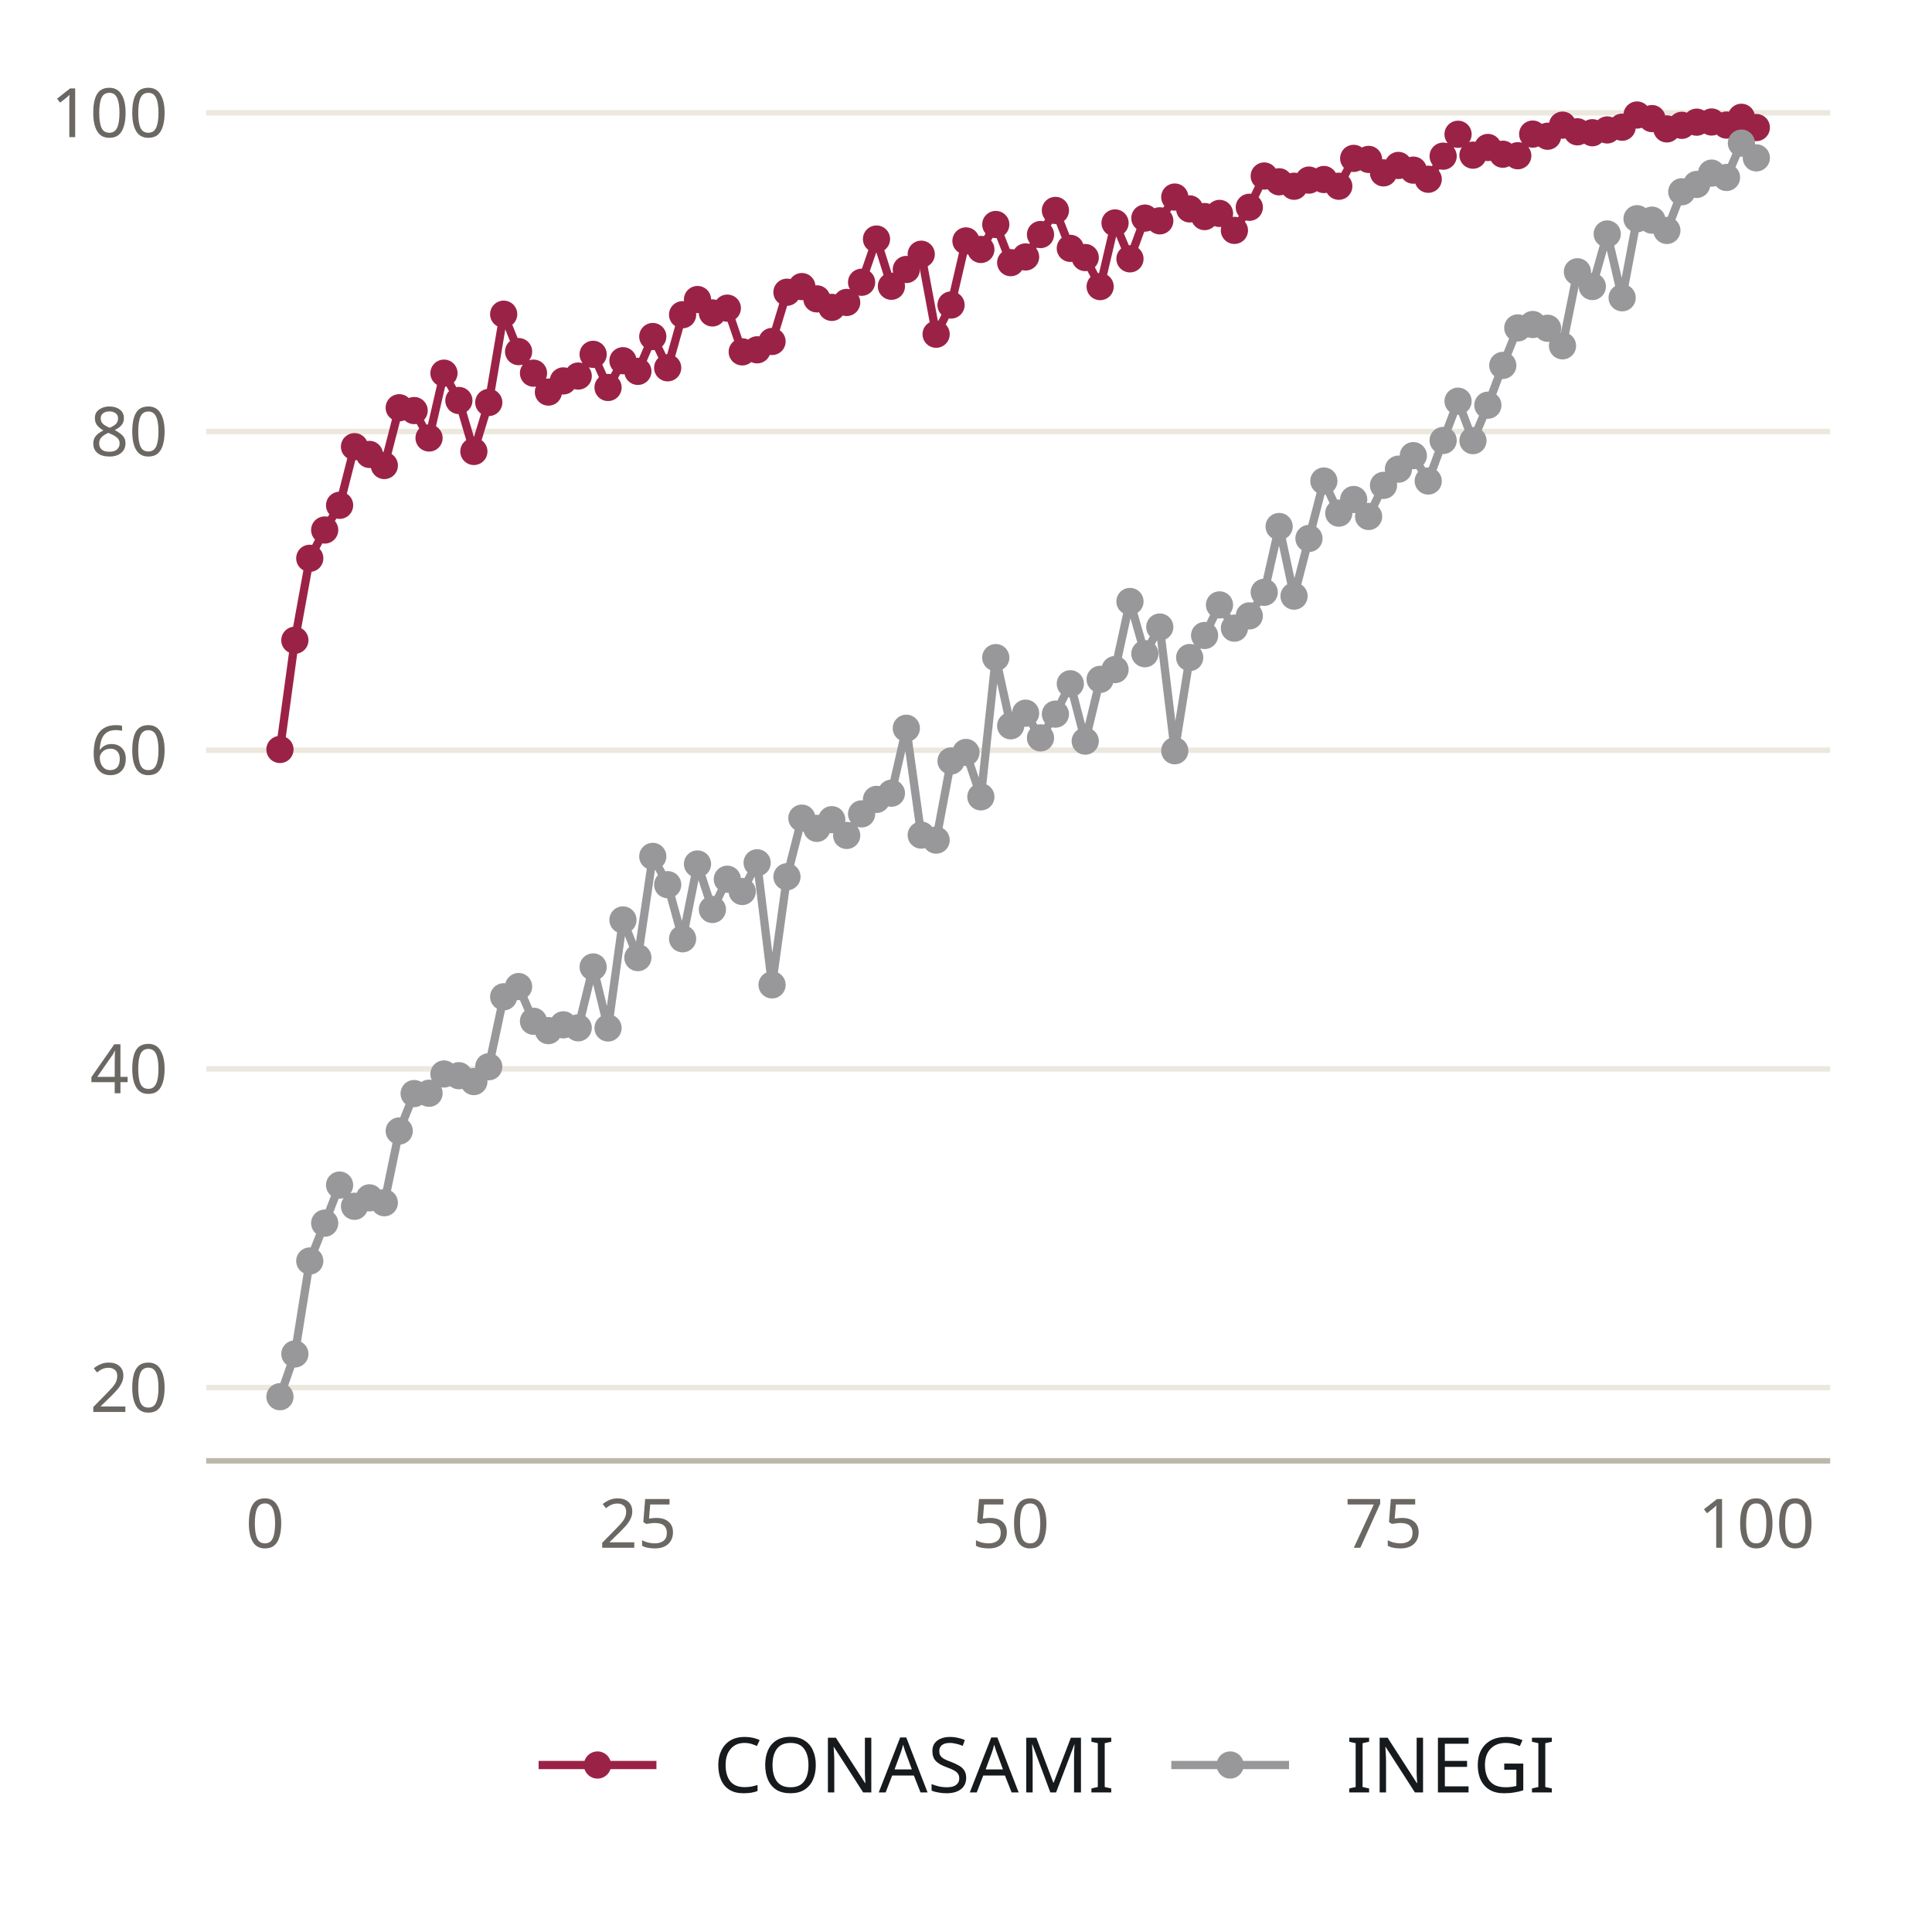
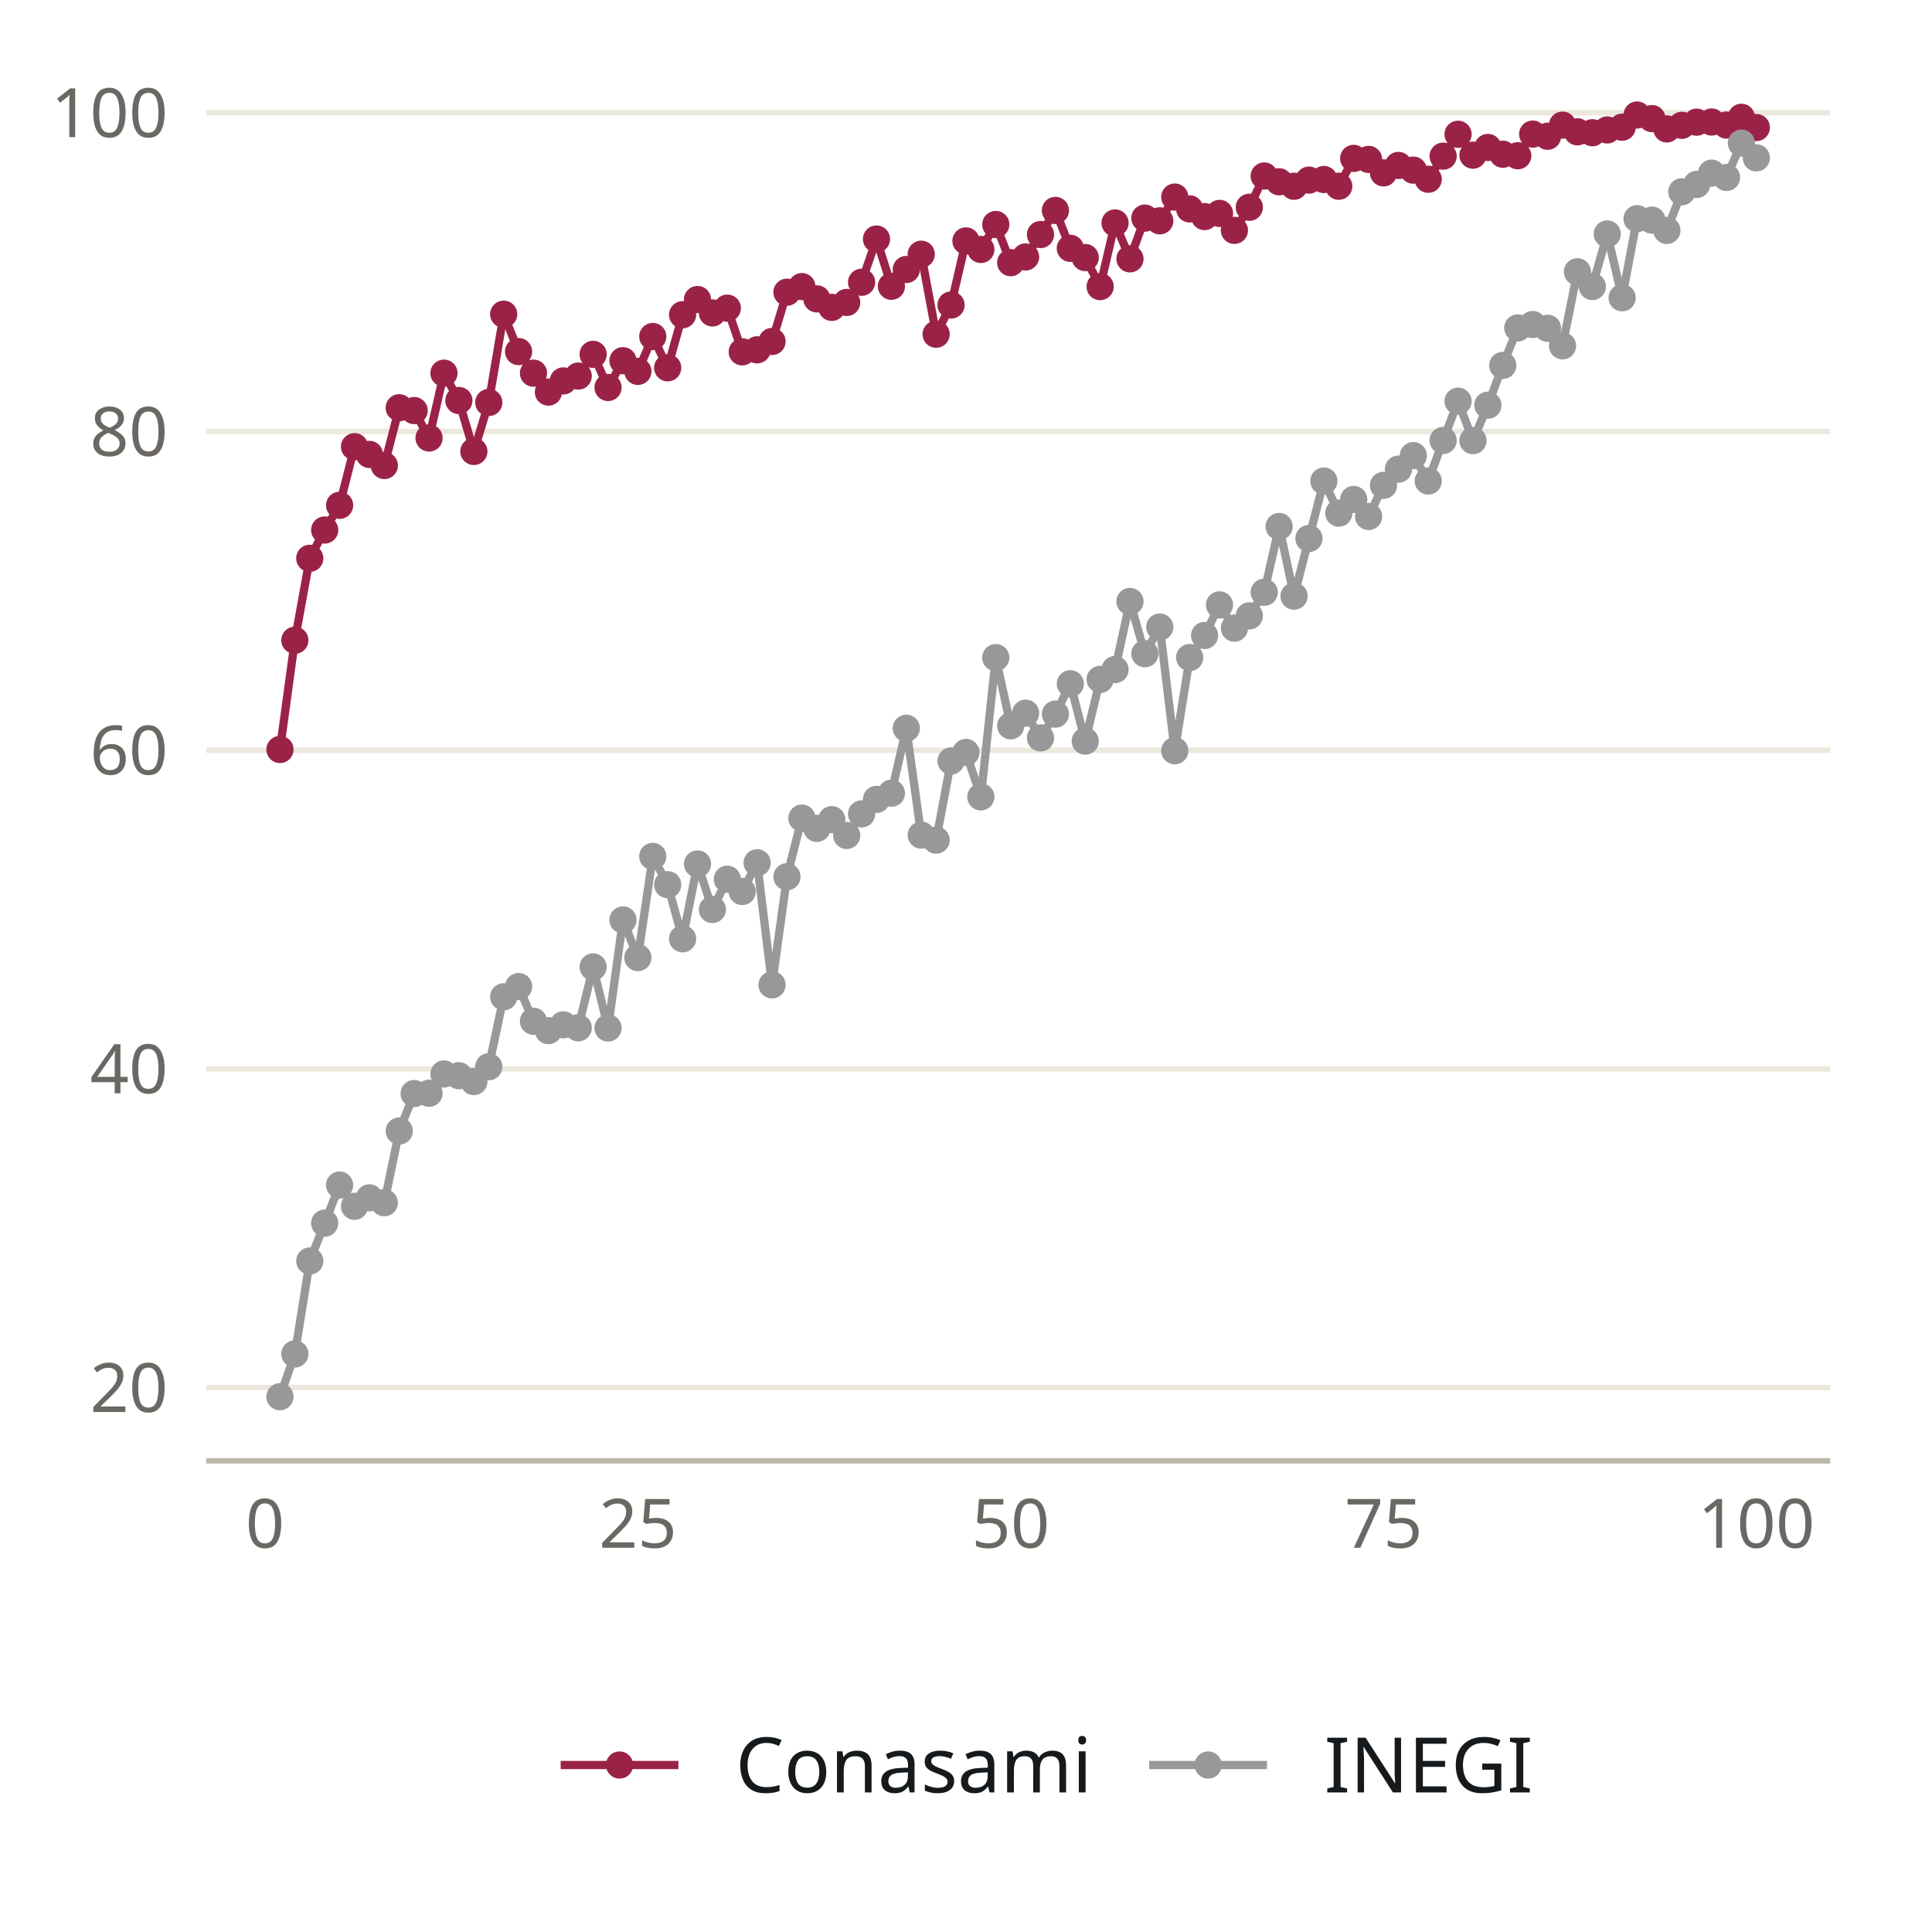
<svg xmlns="http://www.w3.org/2000/svg" width="226.77pt" height="226.77pt" viewBox="0 0 226.77 226.77">
  <g class="svglite">
    <defs>
      <style type="text/css">
    .svglite line, .svglite polyline, .svglite polygon, .svglite path, .svglite rect, .svglite circle {
      fill: none;
      stroke: #000000;
      stroke-linecap: round;
      stroke-linejoin: round;
      stroke-miterlimit: 10.00;
    }
    .svglite text {
      white-space: pre;
    }
    .svglite g.glyphgroup path {
      fill: inherit;
      stroke: none;
    }
  </style>
    </defs>
    <rect width="100%" height="100%" style="stroke: none; fill: none;" />
    <defs>
      <clipPath id="cpMC4wMHwyMjYuNzd8MC4wMHwyMjYuNzc=">
        <rect x="0.00" y="0.00" width="226.77" height="226.77" />
      </clipPath>
    </defs>
    <g clip-path="url(#cpMC4wMHwyMjYuNzd8MC4wMHwyMjYuNzc=)">
</g>
    <defs>
      <clipPath id="cpMjQuMjB8MjE0LjgyfDUuOTh8MTcxLjQ3">
        <rect x="24.20" y="5.98" width="190.62" height="165.49" />
      </clipPath>
    </defs>
    <g clip-path="url(#cpMjQuMjB8MjE0LjgyfDUuOTh8MTcxLjQ3)">
      <polyline points="24.20,162.87 214.82,162.87 " style="stroke-width: 0.64; stroke: #ECE8DE; stroke-linecap: butt;" />
      <polyline points="24.20,125.46 214.82,125.46 " style="stroke-width: 0.64; stroke: #ECE8DE; stroke-linecap: butt;" />
      <polyline points="24.20,88.06 214.82,88.06 " style="stroke-width: 0.64; stroke: #ECE8DE; stroke-linecap: butt;" />
      <polyline points="24.20,50.65 214.82,50.65 " style="stroke-width: 0.64; stroke: #ECE8DE; stroke-linecap: butt;" />
      <polyline points="24.20,13.24 214.82,13.24 " style="stroke-width: 0.64; stroke: #ECE8DE; stroke-linecap: butt;" />
      <polyline points="32.86,87.97 34.61,75.15 36.36,65.53 38.11,62.21 39.86,59.31 41.61,52.43 43.36,53.34 45.11,54.64 46.86,47.86 48.61,48.19 50.36,51.41 52.11,43.80 53.86,47.01 55.62,52.99 57.37,47.24 59.12,36.88 60.87,41.27 62.62,43.80 64.37,46.02 66.12,44.71 67.87,44.14 69.62,41.59 71.37,45.48 73.12,42.34 74.87,43.59 76.62,39.50 78.37,43.17 80.12,36.94 81.87,35.16 83.62,36.73 85.37,36.17 87.12,41.30 88.87,41.06 90.62,40.08 92.37,34.30 94.12,33.64 95.88,35.08 97.63,36.08 99.38,35.50 101.13,33.13 102.88,28.06 104.63,33.60 106.38,31.63 108.13,29.84 109.88,39.23 111.63,35.80 113.38,28.28 115.13,29.28 116.88,26.35 118.63,30.83 120.38,30.16 122.13,27.53 123.88,24.70 125.63,29.15 127.38,30.23 129.13,33.64 130.88,26.17 132.63,30.38 134.38,25.60 136.13,25.92 137.89,23.13 139.64,24.52 141.39,25.42 143.14,25.05 144.89,27.04 146.64,24.33 148.39,20.66 150.14,21.34 151.89,21.86 153.64,21.14 155.39,21.07 157.14,21.86 158.89,18.59 160.64,18.71 162.39,20.29 164.14,19.42 165.89,19.97 167.64,21.04 169.39,18.33 171.14,15.76 172.89,18.21 174.64,17.31 176.39,18.10 178.15,18.28 179.90,15.74 181.65,15.99 183.40,14.69 185.15,15.47 186.90,15.58 188.65,15.25 190.40,14.93 192.15,13.50 193.90,13.92 195.65,15.13 197.40,14.71 199.15,14.34 200.90,14.32 202.65,14.68 204.40,13.77 206.15,14.97 " style="stroke-width: 0.97; stroke: #9B2247; stroke-linecap: butt;" />
      <polyline points="32.86,163.94 34.61,158.92 36.36,148.01 38.11,143.57 39.86,139.10 41.61,141.59 43.36,140.60 45.11,141.17 46.86,132.75 48.61,128.36 50.36,128.32 52.11,126.06 53.86,126.26 55.62,126.95 57.37,125.21 59.12,117.00 60.87,115.80 62.62,119.87 64.37,120.97 66.12,120.29 67.87,120.64 69.62,113.50 71.37,120.66 73.12,107.98 74.87,112.40 76.62,100.52 78.37,103.84 80.12,110.19 81.87,101.41 83.62,106.75 85.37,103.20 87.12,104.64 88.87,101.27 90.62,115.60 92.37,102.91 94.12,96.03 95.88,97.23 97.63,96.21 99.38,98.06 101.13,95.53 102.88,93.83 104.63,93.10 106.38,85.48 108.13,98.02 109.88,98.61 111.63,89.32 113.38,88.32 115.13,93.53 116.88,77.19 118.63,85.19 120.38,83.71 122.13,86.61 123.88,83.82 125.63,80.26 127.38,86.99 129.13,79.74 130.88,78.59 132.63,70.60 134.38,76.73 136.13,73.60 137.89,88.12 139.64,77.18 141.39,74.59 143.14,71.00 144.89,73.73 146.64,72.29 148.39,69.52 150.14,61.80 151.89,69.97 153.64,63.20 155.39,56.46 157.14,60.23 158.89,58.63 160.64,60.62 162.39,56.97 164.14,55.07 165.89,53.48 167.64,56.46 169.39,51.70 171.14,47.09 172.89,51.72 174.64,47.56 176.39,42.89 178.15,38.49 179.90,38.09 181.65,38.53 183.40,40.59 185.15,31.90 186.90,33.63 188.65,27.46 190.40,34.95 192.15,25.67 193.90,25.84 195.65,27.05 197.40,22.51 199.15,21.65 200.90,20.32 202.65,20.83 204.40,16.80 206.15,18.53 " style="stroke-width: 0.97; stroke: #98989A; stroke-linecap: butt;" />
      <circle cx="32.86" cy="87.97" r="1.28" style="stroke-width: 0.64; stroke: #9B2247; fill: #9B2247;" />
      <circle cx="34.61" cy="75.15" r="1.28" style="stroke-width: 0.64; stroke: #9B2247; fill: #9B2247;" />
      <circle cx="36.36" cy="65.53" r="1.28" style="stroke-width: 0.64; stroke: #9B2247; fill: #9B2247;" />
      <circle cx="38.11" cy="62.21" r="1.28" style="stroke-width: 0.64; stroke: #9B2247; fill: #9B2247;" />
      <circle cx="39.86" cy="59.31" r="1.28" style="stroke-width: 0.64; stroke: #9B2247; fill: #9B2247;" />
      <circle cx="41.61" cy="52.43" r="1.28" style="stroke-width: 0.64; stroke: #9B2247; fill: #9B2247;" />
      <circle cx="43.36" cy="53.34" r="1.28" style="stroke-width: 0.64; stroke: #9B2247; fill: #9B2247;" />
      <circle cx="45.11" cy="54.64" r="1.28" style="stroke-width: 0.64; stroke: #9B2247; fill: #9B2247;" />
      <circle cx="46.86" cy="47.86" r="1.28" style="stroke-width: 0.64; stroke: #9B2247; fill: #9B2247;" />
      <circle cx="48.61" cy="48.19" r="1.28" style="stroke-width: 0.64; stroke: #9B2247; fill: #9B2247;" />
      <circle cx="50.36" cy="51.41" r="1.28" style="stroke-width: 0.64; stroke: #9B2247; fill: #9B2247;" />
      <circle cx="52.11" cy="43.80" r="1.28" style="stroke-width: 0.64; stroke: #9B2247; fill: #9B2247;" />
      <circle cx="53.86" cy="47.01" r="1.28" style="stroke-width: 0.64; stroke: #9B2247; fill: #9B2247;" />
      <circle cx="55.62" cy="52.99" r="1.28" style="stroke-width: 0.64; stroke: #9B2247; fill: #9B2247;" />
      <circle cx="57.37" cy="47.24" r="1.28" style="stroke-width: 0.64; stroke: #9B2247; fill: #9B2247;" />
      <circle cx="59.12" cy="36.88" r="1.28" style="stroke-width: 0.64; stroke: #9B2247; fill: #9B2247;" />
      <circle cx="60.87" cy="41.27" r="1.28" style="stroke-width: 0.64; stroke: #9B2247; fill: #9B2247;" />
      <circle cx="62.62" cy="43.80" r="1.28" style="stroke-width: 0.64; stroke: #9B2247; fill: #9B2247;" />
      <circle cx="64.37" cy="46.02" r="1.28" style="stroke-width: 0.64; stroke: #9B2247; fill: #9B2247;" />
      <circle cx="66.12" cy="44.71" r="1.28" style="stroke-width: 0.64; stroke: #9B2247; fill: #9B2247;" />
      <circle cx="67.87" cy="44.14" r="1.28" style="stroke-width: 0.64; stroke: #9B2247; fill: #9B2247;" />
      <circle cx="69.62" cy="41.59" r="1.28" style="stroke-width: 0.64; stroke: #9B2247; fill: #9B2247;" />
      <circle cx="71.37" cy="45.48" r="1.28" style="stroke-width: 0.64; stroke: #9B2247; fill: #9B2247;" />
      <circle cx="73.12" cy="42.34" r="1.28" style="stroke-width: 0.64; stroke: #9B2247; fill: #9B2247;" />
      <circle cx="74.87" cy="43.59" r="1.28" style="stroke-width: 0.64; stroke: #9B2247; fill: #9B2247;" />
      <circle cx="76.62" cy="39.50" r="1.28" style="stroke-width: 0.64; stroke: #9B2247; fill: #9B2247;" />
      <circle cx="78.37" cy="43.17" r="1.28" style="stroke-width: 0.64; stroke: #9B2247; fill: #9B2247;" />
      <circle cx="80.12" cy="36.94" r="1.28" style="stroke-width: 0.64; stroke: #9B2247; fill: #9B2247;" />
      <circle cx="81.87" cy="35.16" r="1.28" style="stroke-width: 0.64; stroke: #9B2247; fill: #9B2247;" />
      <circle cx="83.62" cy="36.73" r="1.28" style="stroke-width: 0.64; stroke: #9B2247; fill: #9B2247;" />
      <circle cx="85.37" cy="36.17" r="1.28" style="stroke-width: 0.64; stroke: #9B2247; fill: #9B2247;" />
      <circle cx="87.12" cy="41.30" r="1.28" style="stroke-width: 0.64; stroke: #9B2247; fill: #9B2247;" />
      <circle cx="88.87" cy="41.06" r="1.28" style="stroke-width: 0.64; stroke: #9B2247; fill: #9B2247;" />
      <circle cx="90.62" cy="40.08" r="1.28" style="stroke-width: 0.64; stroke: #9B2247; fill: #9B2247;" />
      <circle cx="92.37" cy="34.30" r="1.28" style="stroke-width: 0.64; stroke: #9B2247; fill: #9B2247;" />
      <circle cx="94.12" cy="33.64" r="1.28" style="stroke-width: 0.64; stroke: #9B2247; fill: #9B2247;" />
      <circle cx="95.88" cy="35.08" r="1.28" style="stroke-width: 0.64; stroke: #9B2247; fill: #9B2247;" />
      <circle cx="97.63" cy="36.08" r="1.28" style="stroke-width: 0.64; stroke: #9B2247; fill: #9B2247;" />
      <circle cx="99.38" cy="35.50" r="1.28" style="stroke-width: 0.64; stroke: #9B2247; fill: #9B2247;" />
      <circle cx="101.13" cy="33.13" r="1.28" style="stroke-width: 0.64; stroke: #9B2247; fill: #9B2247;" />
      <circle cx="102.88" cy="28.06" r="1.28" style="stroke-width: 0.64; stroke: #9B2247; fill: #9B2247;" />
      <circle cx="104.63" cy="33.60" r="1.28" style="stroke-width: 0.64; stroke: #9B2247; fill: #9B2247;" />
      <circle cx="106.38" cy="31.63" r="1.28" style="stroke-width: 0.64; stroke: #9B2247; fill: #9B2247;" />
      <circle cx="108.13" cy="29.84" r="1.28" style="stroke-width: 0.64; stroke: #9B2247; fill: #9B2247;" />
      <circle cx="109.88" cy="39.23" r="1.28" style="stroke-width: 0.64; stroke: #9B2247; fill: #9B2247;" />
      <circle cx="111.63" cy="35.80" r="1.28" style="stroke-width: 0.64; stroke: #9B2247; fill: #9B2247;" />
      <circle cx="113.38" cy="28.28" r="1.28" style="stroke-width: 0.64; stroke: #9B2247; fill: #9B2247;" />
      <circle cx="115.13" cy="29.28" r="1.28" style="stroke-width: 0.64; stroke: #9B2247; fill: #9B2247;" />
      <circle cx="116.88" cy="26.35" r="1.28" style="stroke-width: 0.64; stroke: #9B2247; fill: #9B2247;" />
      <circle cx="118.63" cy="30.83" r="1.28" style="stroke-width: 0.64; stroke: #9B2247; fill: #9B2247;" />
      <circle cx="120.38" cy="30.16" r="1.28" style="stroke-width: 0.64; stroke: #9B2247; fill: #9B2247;" />
      <circle cx="122.13" cy="27.53" r="1.28" style="stroke-width: 0.64; stroke: #9B2247; fill: #9B2247;" />
      <circle cx="123.88" cy="24.70" r="1.28" style="stroke-width: 0.64; stroke: #9B2247; fill: #9B2247;" />
      <circle cx="125.63" cy="29.15" r="1.28" style="stroke-width: 0.64; stroke: #9B2247; fill: #9B2247;" />
      <circle cx="127.38" cy="30.23" r="1.28" style="stroke-width: 0.64; stroke: #9B2247; fill: #9B2247;" />
      <circle cx="129.13" cy="33.64" r="1.28" style="stroke-width: 0.64; stroke: #9B2247; fill: #9B2247;" />
      <circle cx="130.88" cy="26.17" r="1.28" style="stroke-width: 0.64; stroke: #9B2247; fill: #9B2247;" />
      <circle cx="132.63" cy="30.38" r="1.28" style="stroke-width: 0.64; stroke: #9B2247; fill: #9B2247;" />
      <circle cx="134.38" cy="25.60" r="1.28" style="stroke-width: 0.64; stroke: #9B2247; fill: #9B2247;" />
      <circle cx="136.13" cy="25.92" r="1.28" style="stroke-width: 0.64; stroke: #9B2247; fill: #9B2247;" />
      <circle cx="137.89" cy="23.13" r="1.28" style="stroke-width: 0.64; stroke: #9B2247; fill: #9B2247;" />
      <circle cx="139.64" cy="24.52" r="1.28" style="stroke-width: 0.64; stroke: #9B2247; fill: #9B2247;" />
      <circle cx="141.39" cy="25.42" r="1.28" style="stroke-width: 0.64; stroke: #9B2247; fill: #9B2247;" />
      <circle cx="143.14" cy="25.05" r="1.28" style="stroke-width: 0.64; stroke: #9B2247; fill: #9B2247;" />
      <circle cx="144.89" cy="27.04" r="1.28" style="stroke-width: 0.64; stroke: #9B2247; fill: #9B2247;" />
      <circle cx="146.64" cy="24.33" r="1.28" style="stroke-width: 0.64; stroke: #9B2247; fill: #9B2247;" />
      <circle cx="148.39" cy="20.66" r="1.28" style="stroke-width: 0.64; stroke: #9B2247; fill: #9B2247;" />
      <circle cx="150.14" cy="21.34" r="1.28" style="stroke-width: 0.64; stroke: #9B2247; fill: #9B2247;" />
      <circle cx="151.89" cy="21.86" r="1.28" style="stroke-width: 0.64; stroke: #9B2247; fill: #9B2247;" />
      <circle cx="153.64" cy="21.14" r="1.28" style="stroke-width: 0.64; stroke: #9B2247; fill: #9B2247;" />
      <circle cx="155.39" cy="21.07" r="1.28" style="stroke-width: 0.64; stroke: #9B2247; fill: #9B2247;" />
      <circle cx="157.14" cy="21.86" r="1.28" style="stroke-width: 0.64; stroke: #9B2247; fill: #9B2247;" />
      <circle cx="158.89" cy="18.59" r="1.28" style="stroke-width: 0.64; stroke: #9B2247; fill: #9B2247;" />
      <circle cx="160.64" cy="18.71" r="1.28" style="stroke-width: 0.64; stroke: #9B2247; fill: #9B2247;" />
      <circle cx="162.39" cy="20.29" r="1.28" style="stroke-width: 0.64; stroke: #9B2247; fill: #9B2247;" />
      <circle cx="164.14" cy="19.42" r="1.28" style="stroke-width: 0.64; stroke: #9B2247; fill: #9B2247;" />
      <circle cx="165.89" cy="19.97" r="1.28" style="stroke-width: 0.64; stroke: #9B2247; fill: #9B2247;" />
      <circle cx="167.64" cy="21.04" r="1.28" style="stroke-width: 0.64; stroke: #9B2247; fill: #9B2247;" />
      <circle cx="169.39" cy="18.33" r="1.28" style="stroke-width: 0.64; stroke: #9B2247; fill: #9B2247;" />
      <circle cx="171.14" cy="15.76" r="1.28" style="stroke-width: 0.64; stroke: #9B2247; fill: #9B2247;" />
      <circle cx="172.89" cy="18.21" r="1.28" style="stroke-width: 0.64; stroke: #9B2247; fill: #9B2247;" />
      <circle cx="174.64" cy="17.31" r="1.28" style="stroke-width: 0.64; stroke: #9B2247; fill: #9B2247;" />
      <circle cx="176.39" cy="18.10" r="1.28" style="stroke-width: 0.64; stroke: #9B2247; fill: #9B2247;" />
      <circle cx="178.15" cy="18.28" r="1.28" style="stroke-width: 0.64; stroke: #9B2247; fill: #9B2247;" />
      <circle cx="179.90" cy="15.74" r="1.28" style="stroke-width: 0.64; stroke: #9B2247; fill: #9B2247;" />
      <circle cx="181.65" cy="15.99" r="1.28" style="stroke-width: 0.64; stroke: #9B2247; fill: #9B2247;" />
      <circle cx="183.40" cy="14.69" r="1.28" style="stroke-width: 0.64; stroke: #9B2247; fill: #9B2247;" />
      <circle cx="185.15" cy="15.47" r="1.28" style="stroke-width: 0.64; stroke: #9B2247; fill: #9B2247;" />
      <circle cx="186.90" cy="15.58" r="1.28" style="stroke-width: 0.64; stroke: #9B2247; fill: #9B2247;" />
      <circle cx="188.65" cy="15.25" r="1.28" style="stroke-width: 0.64; stroke: #9B2247; fill: #9B2247;" />
      <circle cx="190.40" cy="14.93" r="1.28" style="stroke-width: 0.64; stroke: #9B2247; fill: #9B2247;" />
      <circle cx="192.15" cy="13.50" r="1.28" style="stroke-width: 0.64; stroke: #9B2247; fill: #9B2247;" />
      <circle cx="193.90" cy="13.92" r="1.28" style="stroke-width: 0.64; stroke: #9B2247; fill: #9B2247;" />
      <circle cx="195.65" cy="15.13" r="1.28" style="stroke-width: 0.64; stroke: #9B2247; fill: #9B2247;" />
      <circle cx="197.40" cy="14.71" r="1.28" style="stroke-width: 0.64; stroke: #9B2247; fill: #9B2247;" />
      <circle cx="199.15" cy="14.34" r="1.28" style="stroke-width: 0.64; stroke: #9B2247; fill: #9B2247;" />
      <circle cx="200.90" cy="14.32" r="1.28" style="stroke-width: 0.64; stroke: #9B2247; fill: #9B2247;" />
      <circle cx="202.65" cy="14.68" r="1.28" style="stroke-width: 0.64; stroke: #9B2247; fill: #9B2247;" />
      <circle cx="204.40" cy="13.77" r="1.28" style="stroke-width: 0.64; stroke: #9B2247; fill: #9B2247;" />
      <circle cx="206.15" cy="14.97" r="1.28" style="stroke-width: 0.64; stroke: #9B2247; fill: #9B2247;" />
      <circle cx="32.86" cy="163.94" r="1.28" style="stroke-width: 0.64; stroke: #98989A; fill: #98989A;" />
      <circle cx="34.61" cy="158.92" r="1.28" style="stroke-width: 0.64; stroke: #98989A; fill: #98989A;" />
      <circle cx="36.36" cy="148.01" r="1.28" style="stroke-width: 0.64; stroke: #98989A; fill: #98989A;" />
      <circle cx="38.11" cy="143.57" r="1.28" style="stroke-width: 0.64; stroke: #98989A; fill: #98989A;" />
      <circle cx="39.86" cy="139.10" r="1.28" style="stroke-width: 0.64; stroke: #98989A; fill: #98989A;" />
      <circle cx="41.61" cy="141.59" r="1.28" style="stroke-width: 0.64; stroke: #98989A; fill: #98989A;" />
      <circle cx="43.36" cy="140.60" r="1.28" style="stroke-width: 0.64; stroke: #98989A; fill: #98989A;" />
      <circle cx="45.11" cy="141.17" r="1.28" style="stroke-width: 0.64; stroke: #98989A; fill: #98989A;" />
      <circle cx="46.86" cy="132.75" r="1.28" style="stroke-width: 0.64; stroke: #98989A; fill: #98989A;" />
      <circle cx="48.61" cy="128.36" r="1.28" style="stroke-width: 0.64; stroke: #98989A; fill: #98989A;" />
      <circle cx="50.36" cy="128.32" r="1.28" style="stroke-width: 0.64; stroke: #98989A; fill: #98989A;" />
      <circle cx="52.11" cy="126.06" r="1.28" style="stroke-width: 0.64; stroke: #98989A; fill: #98989A;" />
      <circle cx="53.86" cy="126.26" r="1.28" style="stroke-width: 0.64; stroke: #98989A; fill: #98989A;" />
      <circle cx="55.62" cy="126.95" r="1.28" style="stroke-width: 0.64; stroke: #98989A; fill: #98989A;" />
      <circle cx="57.37" cy="125.21" r="1.28" style="stroke-width: 0.64; stroke: #98989A; fill: #98989A;" />
      <circle cx="59.12" cy="117.00" r="1.28" style="stroke-width: 0.64; stroke: #98989A; fill: #98989A;" />
      <circle cx="60.87" cy="115.80" r="1.28" style="stroke-width: 0.64; stroke: #98989A; fill: #98989A;" />
      <circle cx="62.62" cy="119.87" r="1.28" style="stroke-width: 0.64; stroke: #98989A; fill: #98989A;" />
      <circle cx="64.37" cy="120.97" r="1.28" style="stroke-width: 0.64; stroke: #98989A; fill: #98989A;" />
      <circle cx="66.12" cy="120.29" r="1.28" style="stroke-width: 0.64; stroke: #98989A; fill: #98989A;" />
      <circle cx="67.87" cy="120.64" r="1.28" style="stroke-width: 0.64; stroke: #98989A; fill: #98989A;" />
      <circle cx="69.62" cy="113.50" r="1.28" style="stroke-width: 0.64; stroke: #98989A; fill: #98989A;" />
      <circle cx="71.37" cy="120.66" r="1.28" style="stroke-width: 0.64; stroke: #98989A; fill: #98989A;" />
      <circle cx="73.12" cy="107.98" r="1.28" style="stroke-width: 0.64; stroke: #98989A; fill: #98989A;" />
      <circle cx="74.87" cy="112.40" r="1.28" style="stroke-width: 0.64; stroke: #98989A; fill: #98989A;" />
      <circle cx="76.62" cy="100.52" r="1.28" style="stroke-width: 0.64; stroke: #98989A; fill: #98989A;" />
      <circle cx="78.37" cy="103.84" r="1.28" style="stroke-width: 0.64; stroke: #98989A; fill: #98989A;" />
      <circle cx="80.12" cy="110.19" r="1.28" style="stroke-width: 0.64; stroke: #98989A; fill: #98989A;" />
      <circle cx="81.87" cy="101.41" r="1.28" style="stroke-width: 0.64; stroke: #98989A; fill: #98989A;" />
      <circle cx="83.62" cy="106.75" r="1.28" style="stroke-width: 0.64; stroke: #98989A; fill: #98989A;" />
      <circle cx="85.37" cy="103.20" r="1.28" style="stroke-width: 0.64; stroke: #98989A; fill: #98989A;" />
      <circle cx="87.12" cy="104.64" r="1.28" style="stroke-width: 0.64; stroke: #98989A; fill: #98989A;" />
      <circle cx="88.87" cy="101.27" r="1.28" style="stroke-width: 0.64; stroke: #98989A; fill: #98989A;" />
      <circle cx="90.62" cy="115.60" r="1.28" style="stroke-width: 0.64; stroke: #98989A; fill: #98989A;" />
      <circle cx="92.37" cy="102.91" r="1.28" style="stroke-width: 0.64; stroke: #98989A; fill: #98989A;" />
      <circle cx="94.12" cy="96.03" r="1.28" style="stroke-width: 0.64; stroke: #98989A; fill: #98989A;" />
      <circle cx="95.88" cy="97.23" r="1.28" style="stroke-width: 0.64; stroke: #98989A; fill: #98989A;" />
      <circle cx="97.63" cy="96.21" r="1.28" style="stroke-width: 0.64; stroke: #98989A; fill: #98989A;" />
      <circle cx="99.38" cy="98.06" r="1.28" style="stroke-width: 0.64; stroke: #98989A; fill: #98989A;" />
      <circle cx="101.13" cy="95.53" r="1.28" style="stroke-width: 0.64; stroke: #98989A; fill: #98989A;" />
      <circle cx="102.88" cy="93.83" r="1.28" style="stroke-width: 0.64; stroke: #98989A; fill: #98989A;" />
      <circle cx="104.63" cy="93.10" r="1.28" style="stroke-width: 0.64; stroke: #98989A; fill: #98989A;" />
      <circle cx="106.38" cy="85.48" r="1.28" style="stroke-width: 0.64; stroke: #98989A; fill: #98989A;" />
      <circle cx="108.13" cy="98.02" r="1.28" style="stroke-width: 0.64; stroke: #98989A; fill: #98989A;" />
      <circle cx="109.88" cy="98.61" r="1.28" style="stroke-width: 0.64; stroke: #98989A; fill: #98989A;" />
      <circle cx="111.63" cy="89.32" r="1.28" style="stroke-width: 0.64; stroke: #98989A; fill: #98989A;" />
      <circle cx="113.38" cy="88.32" r="1.28" style="stroke-width: 0.64; stroke: #98989A; fill: #98989A;" />
      <circle cx="115.13" cy="93.53" r="1.28" style="stroke-width: 0.64; stroke: #98989A; fill: #98989A;" />
      <circle cx="116.88" cy="77.19" r="1.28" style="stroke-width: 0.64; stroke: #98989A; fill: #98989A;" />
      <circle cx="118.63" cy="85.19" r="1.28" style="stroke-width: 0.64; stroke: #98989A; fill: #98989A;" />
      <circle cx="120.38" cy="83.71" r="1.28" style="stroke-width: 0.64; stroke: #98989A; fill: #98989A;" />
      <circle cx="122.13" cy="86.61" r="1.28" style="stroke-width: 0.64; stroke: #98989A; fill: #98989A;" />
      <circle cx="123.88" cy="83.82" r="1.28" style="stroke-width: 0.64; stroke: #98989A; fill: #98989A;" />
      <circle cx="125.63" cy="80.26" r="1.28" style="stroke-width: 0.64; stroke: #98989A; fill: #98989A;" />
      <circle cx="127.38" cy="86.99" r="1.28" style="stroke-width: 0.64; stroke: #98989A; fill: #98989A;" />
      <circle cx="129.13" cy="79.74" r="1.28" style="stroke-width: 0.64; stroke: #98989A; fill: #98989A;" />
      <circle cx="130.88" cy="78.59" r="1.28" style="stroke-width: 0.64; stroke: #98989A; fill: #98989A;" />
      <circle cx="132.63" cy="70.60" r="1.28" style="stroke-width: 0.64; stroke: #98989A; fill: #98989A;" />
      <circle cx="134.38" cy="76.73" r="1.28" style="stroke-width: 0.64; stroke: #98989A; fill: #98989A;" />
      <circle cx="136.13" cy="73.60" r="1.28" style="stroke-width: 0.64; stroke: #98989A; fill: #98989A;" />
      <circle cx="137.89" cy="88.12" r="1.28" style="stroke-width: 0.64; stroke: #98989A; fill: #98989A;" />
      <circle cx="139.64" cy="77.18" r="1.28" style="stroke-width: 0.64; stroke: #98989A; fill: #98989A;" />
      <circle cx="141.39" cy="74.59" r="1.28" style="stroke-width: 0.64; stroke: #98989A; fill: #98989A;" />
      <circle cx="143.14" cy="71.00" r="1.28" style="stroke-width: 0.64; stroke: #98989A; fill: #98989A;" />
      <circle cx="144.89" cy="73.73" r="1.28" style="stroke-width: 0.64; stroke: #98989A; fill: #98989A;" />
      <circle cx="146.64" cy="72.29" r="1.28" style="stroke-width: 0.64; stroke: #98989A; fill: #98989A;" />
      <circle cx="148.39" cy="69.52" r="1.28" style="stroke-width: 0.64; stroke: #98989A; fill: #98989A;" />
      <circle cx="150.14" cy="61.80" r="1.28" style="stroke-width: 0.64; stroke: #98989A; fill: #98989A;" />
      <circle cx="151.89" cy="69.97" r="1.28" style="stroke-width: 0.64; stroke: #98989A; fill: #98989A;" />
      <circle cx="153.64" cy="63.20" r="1.28" style="stroke-width: 0.64; stroke: #98989A; fill: #98989A;" />
      <circle cx="155.39" cy="56.46" r="1.28" style="stroke-width: 0.64; stroke: #98989A; fill: #98989A;" />
      <circle cx="157.14" cy="60.23" r="1.28" style="stroke-width: 0.64; stroke: #98989A; fill: #98989A;" />
      <circle cx="158.89" cy="58.63" r="1.28" style="stroke-width: 0.64; stroke: #98989A; fill: #98989A;" />
      <circle cx="160.64" cy="60.62" r="1.28" style="stroke-width: 0.64; stroke: #98989A; fill: #98989A;" />
      <circle cx="162.39" cy="56.97" r="1.28" style="stroke-width: 0.64; stroke: #98989A; fill: #98989A;" />
      <circle cx="164.14" cy="55.07" r="1.28" style="stroke-width: 0.64; stroke: #98989A; fill: #98989A;" />
      <circle cx="165.89" cy="53.48" r="1.28" style="stroke-width: 0.64; stroke: #98989A; fill: #98989A;" />
      <circle cx="167.64" cy="56.46" r="1.28" style="stroke-width: 0.64; stroke: #98989A; fill: #98989A;" />
      <circle cx="169.39" cy="51.70" r="1.28" style="stroke-width: 0.64; stroke: #98989A; fill: #98989A;" />
      <circle cx="171.14" cy="47.09" r="1.28" style="stroke-width: 0.64; stroke: #98989A; fill: #98989A;" />
      <circle cx="172.89" cy="51.72" r="1.28" style="stroke-width: 0.64; stroke: #98989A; fill: #98989A;" />
      <circle cx="174.64" cy="47.56" r="1.28" style="stroke-width: 0.64; stroke: #98989A; fill: #98989A;" />
      <circle cx="176.39" cy="42.89" r="1.28" style="stroke-width: 0.64; stroke: #98989A; fill: #98989A;" />
      <circle cx="178.15" cy="38.49" r="1.28" style="stroke-width: 0.64; stroke: #98989A; fill: #98989A;" />
      <circle cx="179.90" cy="38.09" r="1.28" style="stroke-width: 0.64; stroke: #98989A; fill: #98989A;" />
      <circle cx="181.65" cy="38.53" r="1.28" style="stroke-width: 0.64; stroke: #98989A; fill: #98989A;" />
      <circle cx="183.40" cy="40.59" r="1.28" style="stroke-width: 0.64; stroke: #98989A; fill: #98989A;" />
      <circle cx="185.15" cy="31.90" r="1.28" style="stroke-width: 0.64; stroke: #98989A; fill: #98989A;" />
      <circle cx="186.90" cy="33.63" r="1.28" style="stroke-width: 0.64; stroke: #98989A; fill: #98989A;" />
      <circle cx="188.65" cy="27.46" r="1.28" style="stroke-width: 0.64; stroke: #98989A; fill: #98989A;" />
      <circle cx="190.40" cy="34.95" r="1.28" style="stroke-width: 0.64; stroke: #98989A; fill: #98989A;" />
      <circle cx="192.15" cy="25.67" r="1.28" style="stroke-width: 0.64; stroke: #98989A; fill: #98989A;" />
      <circle cx="193.90" cy="25.84" r="1.28" style="stroke-width: 0.64; stroke: #98989A; fill: #98989A;" />
      <circle cx="195.65" cy="27.05" r="1.28" style="stroke-width: 0.64; stroke: #98989A; fill: #98989A;" />
      <circle cx="197.40" cy="22.51" r="1.28" style="stroke-width: 0.64; stroke: #98989A; fill: #98989A;" />
      <circle cx="199.15" cy="21.65" r="1.28" style="stroke-width: 0.64; stroke: #98989A; fill: #98989A;" />
      <circle cx="200.90" cy="20.32" r="1.28" style="stroke-width: 0.64; stroke: #98989A; fill: #98989A;" />
      <circle cx="202.65" cy="20.83" r="1.28" style="stroke-width: 0.64; stroke: #98989A; fill: #98989A;" />
      <circle cx="204.40" cy="16.80" r="1.28" style="stroke-width: 0.64; stroke: #98989A; fill: #98989A;" />
      <circle cx="206.15" cy="18.53" r="1.28" style="stroke-width: 0.64; stroke: #98989A; fill: #98989A;" />
    </g>
    <g clip-path="url(#cpMC4wMHwyMjYuNzd8MC4wMHwyMjYuNzc=)">
      <text x="19.71" y="165.73" text-anchor="end" style="font-size: 8.00px;fill: #6B6863; font-family: &quot;Noto Sans&quot;; font-feature-settings: &quot;tnum&quot; 1;" textLength="9.16px" lengthAdjust="spacingAndGlyphs">20</text>
      <text x="19.71" y="128.32" text-anchor="end" style="font-size: 8.00px;fill: #6B6863; font-family: &quot;Noto Sans&quot;; font-feature-settings: &quot;tnum&quot; 1;" textLength="9.16px" lengthAdjust="spacingAndGlyphs">40</text>
      <text x="19.71" y="90.91" text-anchor="end" style="font-size: 8.00px;fill: #6B6863; font-family: &quot;Noto Sans&quot;; font-feature-settings: &quot;tnum&quot; 1;" textLength="9.16px" lengthAdjust="spacingAndGlyphs">60</text>
      <text x="19.71" y="53.51" text-anchor="end" style="font-size: 8.00px;fill: #6B6863; font-family: &quot;Noto Sans&quot;; font-feature-settings: &quot;tnum&quot; 1;" textLength="9.16px" lengthAdjust="spacingAndGlyphs">80</text>
      <text x="19.71" y="16.10" text-anchor="end" style="font-size: 8.00px;fill: #6B6863; font-family: &quot;Noto Sans&quot;; font-feature-settings: &quot;tnum&quot; 1;" textLength="13.73px" lengthAdjust="spacingAndGlyphs">100</text>
      <polyline points="24.20,171.47 214.82,171.47 " style="stroke-width: 0.64; stroke: #BCB7A9; stroke-linecap: butt;" />
      <text x="31.11" y="181.67" text-anchor="middle" style="font-size: 8.00px;fill: #6B6863; font-family: &quot;Noto Sans&quot;; font-feature-settings: &quot;tnum&quot; 1;" textLength="4.58px" lengthAdjust="spacingAndGlyphs">0</text>
      <text x="74.87" y="181.67" text-anchor="middle" style="font-size: 8.00px;fill: #6B6863; font-family: &quot;Noto Sans&quot;; font-feature-settings: &quot;tnum&quot; 1;" textLength="9.16px" lengthAdjust="spacingAndGlyphs">25</text>
      <text x="118.63" y="181.67" text-anchor="middle" style="font-size: 8.00px;fill: #6B6863; font-family: &quot;Noto Sans&quot;; font-feature-settings: &quot;tnum&quot; 1;" textLength="9.16px" lengthAdjust="spacingAndGlyphs">50</text>
      <text x="162.39" y="181.67" text-anchor="middle" style="font-size: 8.00px;fill: #6B6863; font-family: &quot;Noto Sans&quot;; font-feature-settings: &quot;tnum&quot; 1;" textLength="9.16px" lengthAdjust="spacingAndGlyphs">75</text>
      <text x="206.15" y="181.67" text-anchor="middle" style="font-size: 8.00px;fill: #6B6863; font-family: &quot;Noto Sans&quot;; font-feature-settings: &quot;tnum&quot; 1;" textLength="13.73px" lengthAdjust="spacingAndGlyphs">100</text>
-       <rect x="51.53" y="193.55" width="135.95" height="27.24" style="stroke-width: 0.97; stroke: none;" />
-       <line x1="63.22" y1="207.17" x2="77.05" y2="207.17" style="stroke-width: 0.97; stroke: #9B2247; stroke-linecap: butt;" />
-       <circle cx="70.13" cy="207.17" r="1.28" style="stroke-width: 0.64; stroke: #9B2247; fill: #9B2247;" />
-       <line x1="137.48" y1="207.17" x2="151.30" y2="207.17" style="stroke-width: 0.97; stroke: #98989A; stroke-linecap: butt;" />
-       <circle cx="144.39" cy="207.17" r="1.28" style="stroke-width: 0.64; stroke: #98989A; fill: #98989A;" />
-       <text x="83.76" y="210.39" style="font-size: 9.00px;fill: #161A1D; font-family: &quot;Noto Sans&quot;;" textLength="47.02px" lengthAdjust="spacingAndGlyphs">CONASAMI</text>
-       <text x="158.01" y="210.39" style="font-size: 9.00px;fill: #161A1D; font-family: &quot;Noto Sans&quot;;" textLength="24.48px" lengthAdjust="spacingAndGlyphs">INEGI</text>
+       <rect x="54.12" y="193.55" width="130.78" height="27.24" style="stroke-width: 0.97; stroke: none;" />
+       <line x1="65.81" y1="207.17" x2="79.63" y2="207.17" style="stroke-width: 0.97; stroke: #9B2247; stroke-linecap: butt;" />
+       <circle cx="72.72" cy="207.17" r="1.28" style="stroke-width: 0.64; stroke: #9B2247; fill: #9B2247;" />
+       <line x1="134.89" y1="207.17" x2="148.72" y2="207.17" style="stroke-width: 0.97; stroke: #98989A; stroke-linecap: butt;" />
+       <circle cx="141.81" cy="207.17" r="1.28" style="stroke-width: 0.64; stroke: #98989A; fill: #98989A;" />
+       <text x="86.34" y="210.39" style="font-size: 9.00px;fill: #161A1D; font-family: &quot;Noto Sans&quot;;" textLength="41.84px" lengthAdjust="spacingAndGlyphs">Conasami</text>
+       <text x="155.43" y="210.39" style="font-size: 9.00px;fill: #161A1D; font-family: &quot;Noto Sans&quot;;" textLength="24.48px" lengthAdjust="spacingAndGlyphs">INEGI</text>
    </g>
  </g>
</svg>
